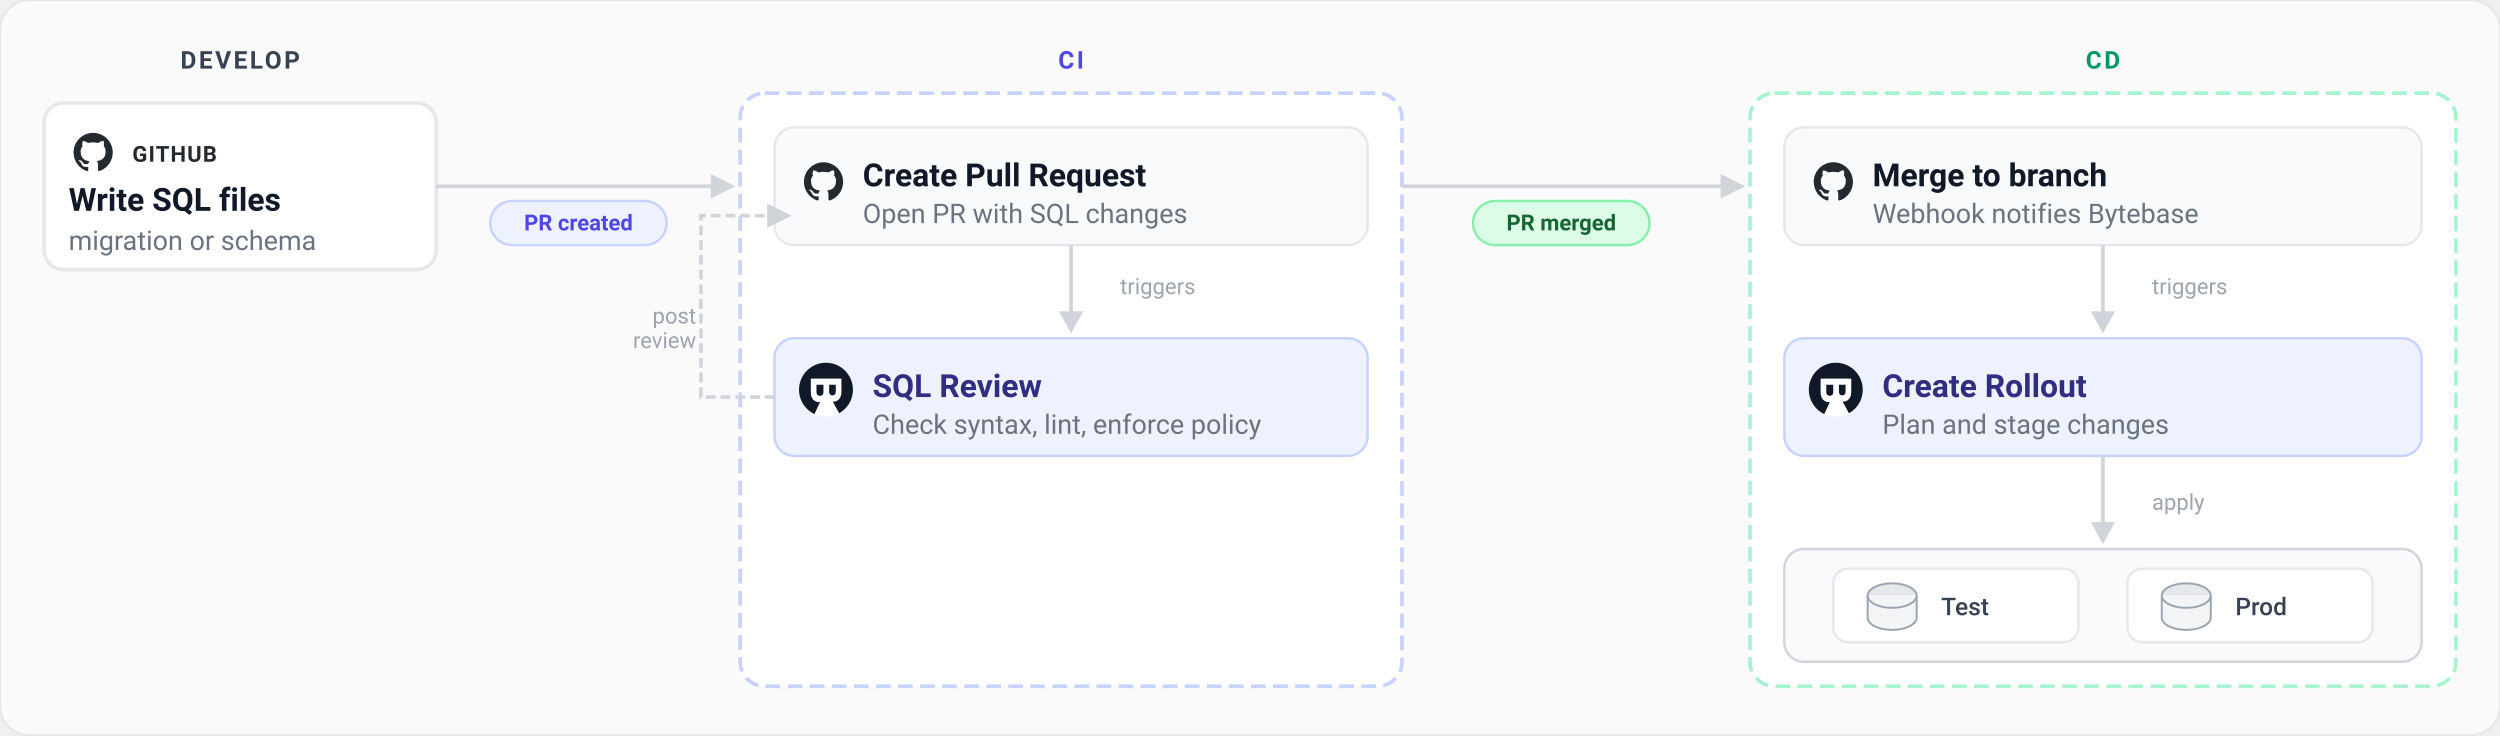
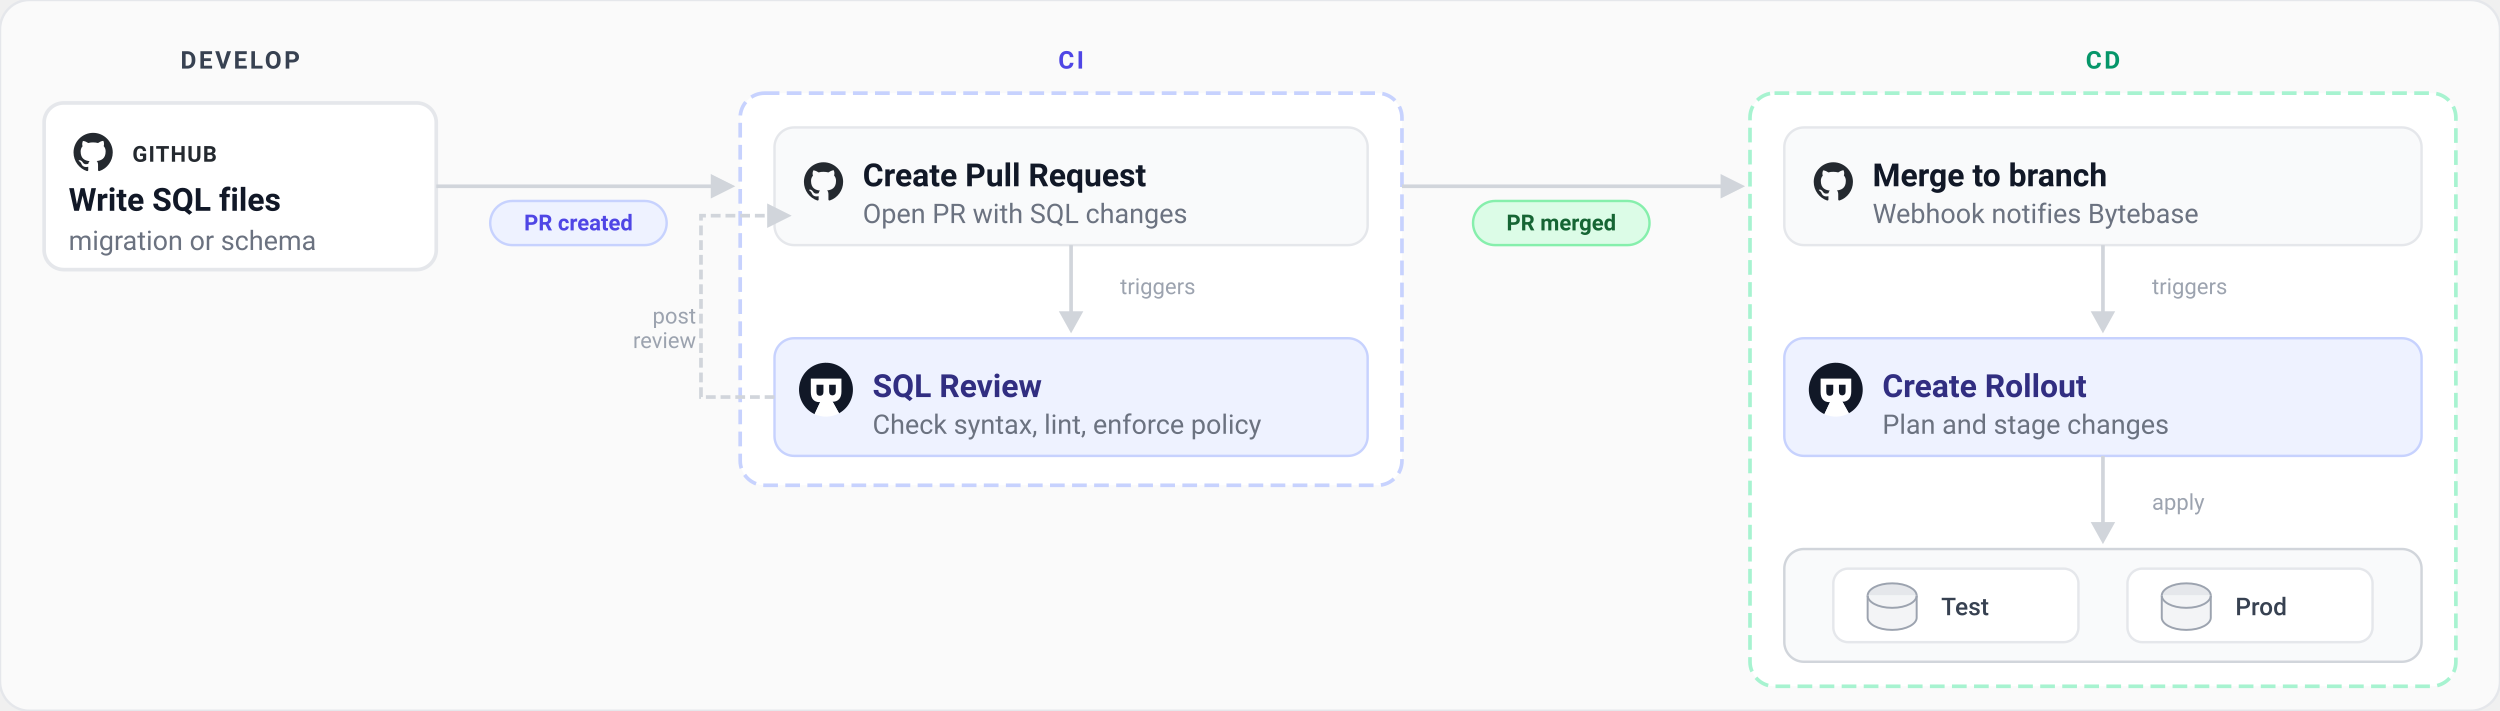
- <svg xmlns="http://www.w3.org/2000/svg" viewBox="0 0 1020 300" fill="none">
+ <svg xmlns="http://www.w3.org/2000/svg" viewBox="0 0 1020 290" fill="none">
  <style>
    .phase { font-family: -apple-system, BlinkMacSystemFont, 'Segoe UI', Roboto, sans-serif; font-size: 10px; font-weight: 700; letter-spacing: 0.1em; }
    .title { font-family: -apple-system, BlinkMacSystemFont, 'Segoe UI', Roboto, sans-serif; font-size: 13px; font-weight: 600; }
    .desc { font-family: -apple-system, BlinkMacSystemFont, 'Segoe UI', Roboto, sans-serif; font-size: 11px; fill: #6B7280; }
    .badge { font-family: -apple-system, BlinkMacSystemFont, 'Segoe UI', Roboto, sans-serif; font-size: 9px; font-weight: 700; letter-spacing: 0.05em; }
    .trans { font-family: -apple-system, BlinkMacSystemFont, 'Segoe UI', Roboto, sans-serif; font-size: 9px; font-weight: 600; }
    .db-label { font-family: -apple-system, BlinkMacSystemFont, 'Segoe UI', Roboto, sans-serif; font-size: 10px; font-weight: 500; fill: #374151; }
    .connector { font-family: -apple-system, BlinkMacSystemFont, 'Segoe UI', Roboto, sans-serif; font-size: 9px; fill: #9CA3AF; }
  </style>
  <defs>
    <symbol id="github" viewBox="0 0 26 26">
      <path fill-rule="evenodd" clip-rule="evenodd" d="M13 0.324C5.85 0.324 0 6.174 0 13.324C0 19.093 3.737 23.968 8.856 25.674C9.506 25.756 9.75 25.43 9.75 25.024C9.75 24.699 9.75 23.887 9.75 22.831C6.094 23.643 5.362 21.124 5.362 21.124C4.794 19.662 3.9 19.256 3.9 19.256C2.681 18.443 3.981 18.443 3.981 18.443C5.281 18.524 6.013 19.743 6.013 19.743C7.15 21.693 9.019 21.124 9.831 20.799C9.912 19.987 10.319 19.418 10.644 19.093C7.719 18.768 4.713 17.631 4.713 12.674C4.713 11.293 5.2 10.074 6.013 9.18C5.85 8.855 5.444 7.555 6.175 5.768C6.175 5.768 7.231 5.443 9.75 7.068C10.806 6.743 11.863 6.662 13 6.662C14.137 6.662 15.194 6.824 16.25 7.068C18.769 5.362 19.825 5.687 19.825 5.687C20.556 7.474 20.069 8.774 19.988 9.099C20.8 9.993 21.288 11.13 21.288 12.593C21.288 17.549 18.281 18.687 15.356 19.012C15.844 19.418 16.25 20.23 16.25 21.449C16.25 23.155 16.25 24.618 16.25 25.024C16.25 25.349 16.494 25.756 17.144 25.674C22.262 23.968 26 19.093 26 13.324C26 6.174 20.15 0.324 13 0.324Z" fill="currentColor" />
    </symbol>
    <symbol id="bytebase" viewBox="0 0 160 160">
      <path d="M46.191 152.505C29.905 144.91 16.65 132.054 8.562 116.008C0.474 99.962 -1.977 81.659 1.606 64.051C5.189 46.442 14.595 30.552 28.31 18.941C42.025 7.331 59.249 0.676 77.208 0.049C95.167 -0.578 112.813 4.859 127.305 15.484C141.796 26.11 152.288 41.305 157.09 58.621C161.893 75.937 160.725 94.365 153.776 110.937C146.827 127.508 134.501 141.258 118.785 149.97L80 80L46.191 152.505Z" fill="#111827" />
      <path d="M118.708 150.012C107.686 156.106 95.381 159.511 82.794 159.951C70.207 160.391 57.694 157.853 46.273 152.543L80 80L118.708 150.012Z" fill="white" />
      <path d="M35 47.038L125.88 47.038L125.88 85.438C125.88 95.421 123.533 102.931 118.84 107.965C114.232 113.086 108.259 115.646 100.92 115.646C96.227 115.646 92.131 114.494 88.632 112.19C85.219 109.971 82.616 106.899 80.824 102.974C79.203 107.24 76.643 110.611 73.144 113.086C69.645 115.646 65.507 116.926 60.728 116.926C52.707 116.926 46.392 114.366 41.784 109.246C37.261 104.126 35 96.744 35 87.102L35 47.038ZM109.112 65.213L89.4 65.213V85.309C89.4 88.979 90.211 91.795 91.832 93.757C93.539 95.805 96.013 96.829 99.256 96.829C102.157 96.829 104.504 95.848 106.296 93.885C108.173 92.008 109.112 89.15 109.112 85.309L109.112 65.213ZM72.504 65.213H51.768V86.59C51.768 90.43 52.664 93.288 54.456 95.165C56.248 97.128 58.808 98.109 62.136 98.109C65.293 98.109 67.811 97.128 69.688 95.165C71.565 93.288 72.504 90.43 72.504 86.59V65.213Z" fill="white" />
    </symbol>
  </defs>
-   <rect width="1020" height="300" rx="12" fill="#FAFAFA" stroke="#E5E7EB" stroke-width="1" />
+   <rect width="1020" height="290" rx="12" fill="#FAFAFA" stroke="#E5E7EB" stroke-width="1" />
  <text x="98" y="28" text-anchor="middle" class="phase" fill="#374151">DEVELOP</text>
  <g transform="translate(18, 42)">
    <rect x="0" y="0" width="160" height="68" rx="8" fill="white" stroke="#E5E7EB" stroke-width="1.5" />
    <g transform="translate(12, 12)">
      <use href="#github" width="16" height="16" color="#24292f" />
    </g>
    <text x="36" y="24" class="badge" fill="#24292f">GITHUB</text>
    <text x="10" y="44" class="title" fill="#111827">Write SQL files</text>
    <text x="10" y="60" class="desc">migration or schema</text>
  </g>
  <line x1="178" y1="76" x2="294" y2="76" stroke="#D1D5DB" stroke-width="1.5" />
  <polygon points="290,71 300,76 290,81" fill="#D1D5DB" />
  <rect x="200" y="82" width="72" height="18" rx="9" fill="#EEF2FF" stroke="#C7D2FE" stroke-width="1" />
  <text x="236" y="94" text-anchor="middle" class="trans" fill="#4F46E5">PR created</text>
  <text x="437" y="28" text-anchor="middle" class="phase" fill="#4F46E5">CI</text>
-   <rect x="302" y="38" width="270" height="242" rx="10" fill="white" stroke="#C7D2FE" stroke-width="1.5" stroke-dasharray="6 3" />
+   <rect x="302" y="38" width="270" height="160" rx="10" fill="white" stroke="#C7D2FE" stroke-width="1.5" stroke-dasharray="6 3" />
  <g transform="translate(316, 52)">
    <rect x="0" y="0" width="242" height="48" rx="8" fill="#F9FAFB" stroke="#E5E7EB" stroke-width="1" />
    <g transform="translate(12, 14)">
      <use href="#github" width="16" height="16" color="#24292f" />
    </g>
    <text x="36" y="24" class="title" fill="#111827" font-size="12">Create Pull Request</text>
    <text x="36" y="39" class="desc">Open PR with SQL changes</text>
  </g>
  <line x1="437" y1="100" x2="437" y2="130" stroke="#D1D5DB" stroke-width="1.5" />
  <polygon points="432,127 437,136 442,127" fill="#D1D5DB" />
  <text x="457" y="120" class="connector">triggers</text>
  <g transform="translate(316, 138)">
    <rect x="0" y="0" width="242" height="48" rx="8" fill="#EEF2FF" stroke="#C7D2FE" stroke-width="1" />
    <g transform="translate(10, 10)">
      <use href="#bytebase" width="22" height="22" />
    </g>
    <text x="40" y="24" class="title" fill="#312E81" font-size="12">SQL Review</text>
    <text x="40" y="39" class="desc" fill="#4338CA">Check syntax, lint, enforce policy</text>
  </g>
  <path d="M316 162 L286 162 L286 88 L316 88" stroke="#D1D5DB" stroke-width="1.5" fill="none" stroke-dasharray="4 2" />
  <polygon points="313,83 323,88 313,93" fill="#D1D5DB" />
  <text x="284" y="132" text-anchor="end" class="connector" font-size="8">post</text>
  <text x="284" y="142" text-anchor="end" class="connector" font-size="8">review</text>
  <line x1="572" y1="76" x2="706" y2="76" stroke="#D1D5DB" stroke-width="1.5" />
  <polygon points="702,71 712,76 702,81" fill="#D1D5DB" />
  <rect x="601" y="82" width="72" height="18" rx="9" fill="#DCFCE7" stroke="#86EFAC" stroke-width="1" />
  <text x="637" y="94" text-anchor="middle" class="trans" fill="#166534">PR merged</text>
  <text x="858" y="28" text-anchor="middle" class="phase" fill="#059669">CD</text>
  <rect x="714" y="38" width="288" height="242" rx="10" fill="white" stroke="#A7F3D0" stroke-width="1.5" stroke-dasharray="6 3" />
  <g transform="translate(728, 52)">
    <rect x="0" y="0" width="260" height="48" rx="8" fill="#F9FAFB" stroke="#E5E7EB" stroke-width="1" />
    <g transform="translate(12, 14)">
      <use href="#github" width="16" height="16" color="#24292f" />
    </g>
    <text x="36" y="24" class="title" fill="#111827" font-size="12">Merge to branch</text>
    <text x="36" y="39" class="desc">Webhook notifies Bytebase</text>
  </g>
  <line x1="858" y1="100" x2="858" y2="130" stroke="#D1D5DB" stroke-width="1.5" />
  <polygon points="853,127 858,136 863,127" fill="#D1D5DB" />
  <text x="878" y="120" class="connector">triggers</text>
  <g transform="translate(728, 138)">
    <rect x="0" y="0" width="260" height="48" rx="8" fill="#EEF2FF" stroke="#C7D2FE" stroke-width="1" />
    <g transform="translate(10, 10)">
      <use href="#bytebase" width="22" height="22" />
    </g>
    <text x="40" y="24" class="title" fill="#312E81" font-size="12">Create Rollout</text>
    <text x="40" y="39" class="desc" fill="#4338CA">Plan and stage changes</text>
  </g>
  <line x1="858" y1="186" x2="858" y2="216" stroke="#D1D5DB" stroke-width="1.5" />
  <polygon points="853,213 858,222 863,213" fill="#D1D5DB" />
  <text x="878" y="208" class="connector">apply</text>
  <g transform="translate(728, 224)">
    <rect x="0" y="0" width="260" height="46" rx="8" fill="#F9FAFB" stroke="#D1D5DB" stroke-width="1" />
    <g transform="translate(20, 8)">
      <rect x="0" y="0" width="100" height="30" rx="6" fill="white" stroke="#E5E7EB" stroke-width="1" />
      <path d="M14,11 C14,8.5 18,6 24,6 C30,6 34,8.5 34,11" stroke="#9CA3AF" stroke-width="0.8" fill="#E5E7EB" />
      <path d="M14,11 L14,20 C14,22.5 18,25 24,25 C30,25 34,22.5 34,20 L34,11" stroke="#9CA3AF" stroke-width="0.8" fill="#F3F4F6" />
      <path d="M14,11 C14,13.5 18,16 24,16 C30,16 34,13.5 34,11" stroke="#9CA3AF" stroke-width="0.8" fill="none" />
      <text x="44" y="19" class="db-label">Test</text>
    </g>
    <g transform="translate(140, 8)">
      <rect x="0" y="0" width="100" height="30" rx="6" fill="white" stroke="#E5E7EB" stroke-width="1" />
      <path d="M14,11 C14,8.5 18,6 24,6 C30,6 34,8.5 34,11" stroke="#9CA3AF" stroke-width="0.8" fill="#E5E7EB" />
      <path d="M14,11 L14,20 C14,22.5 18,25 24,25 C30,25 34,22.5 34,20 L34,11" stroke="#9CA3AF" stroke-width="0.8" fill="#F3F4F6" />
      <path d="M14,11 C14,13.5 18,16 24,16 C30,16 34,13.5 34,11" stroke="#9CA3AF" stroke-width="0.8" fill="none" />
      <text x="44" y="19" class="db-label">Prod</text>
    </g>
  </g>
</svg>
